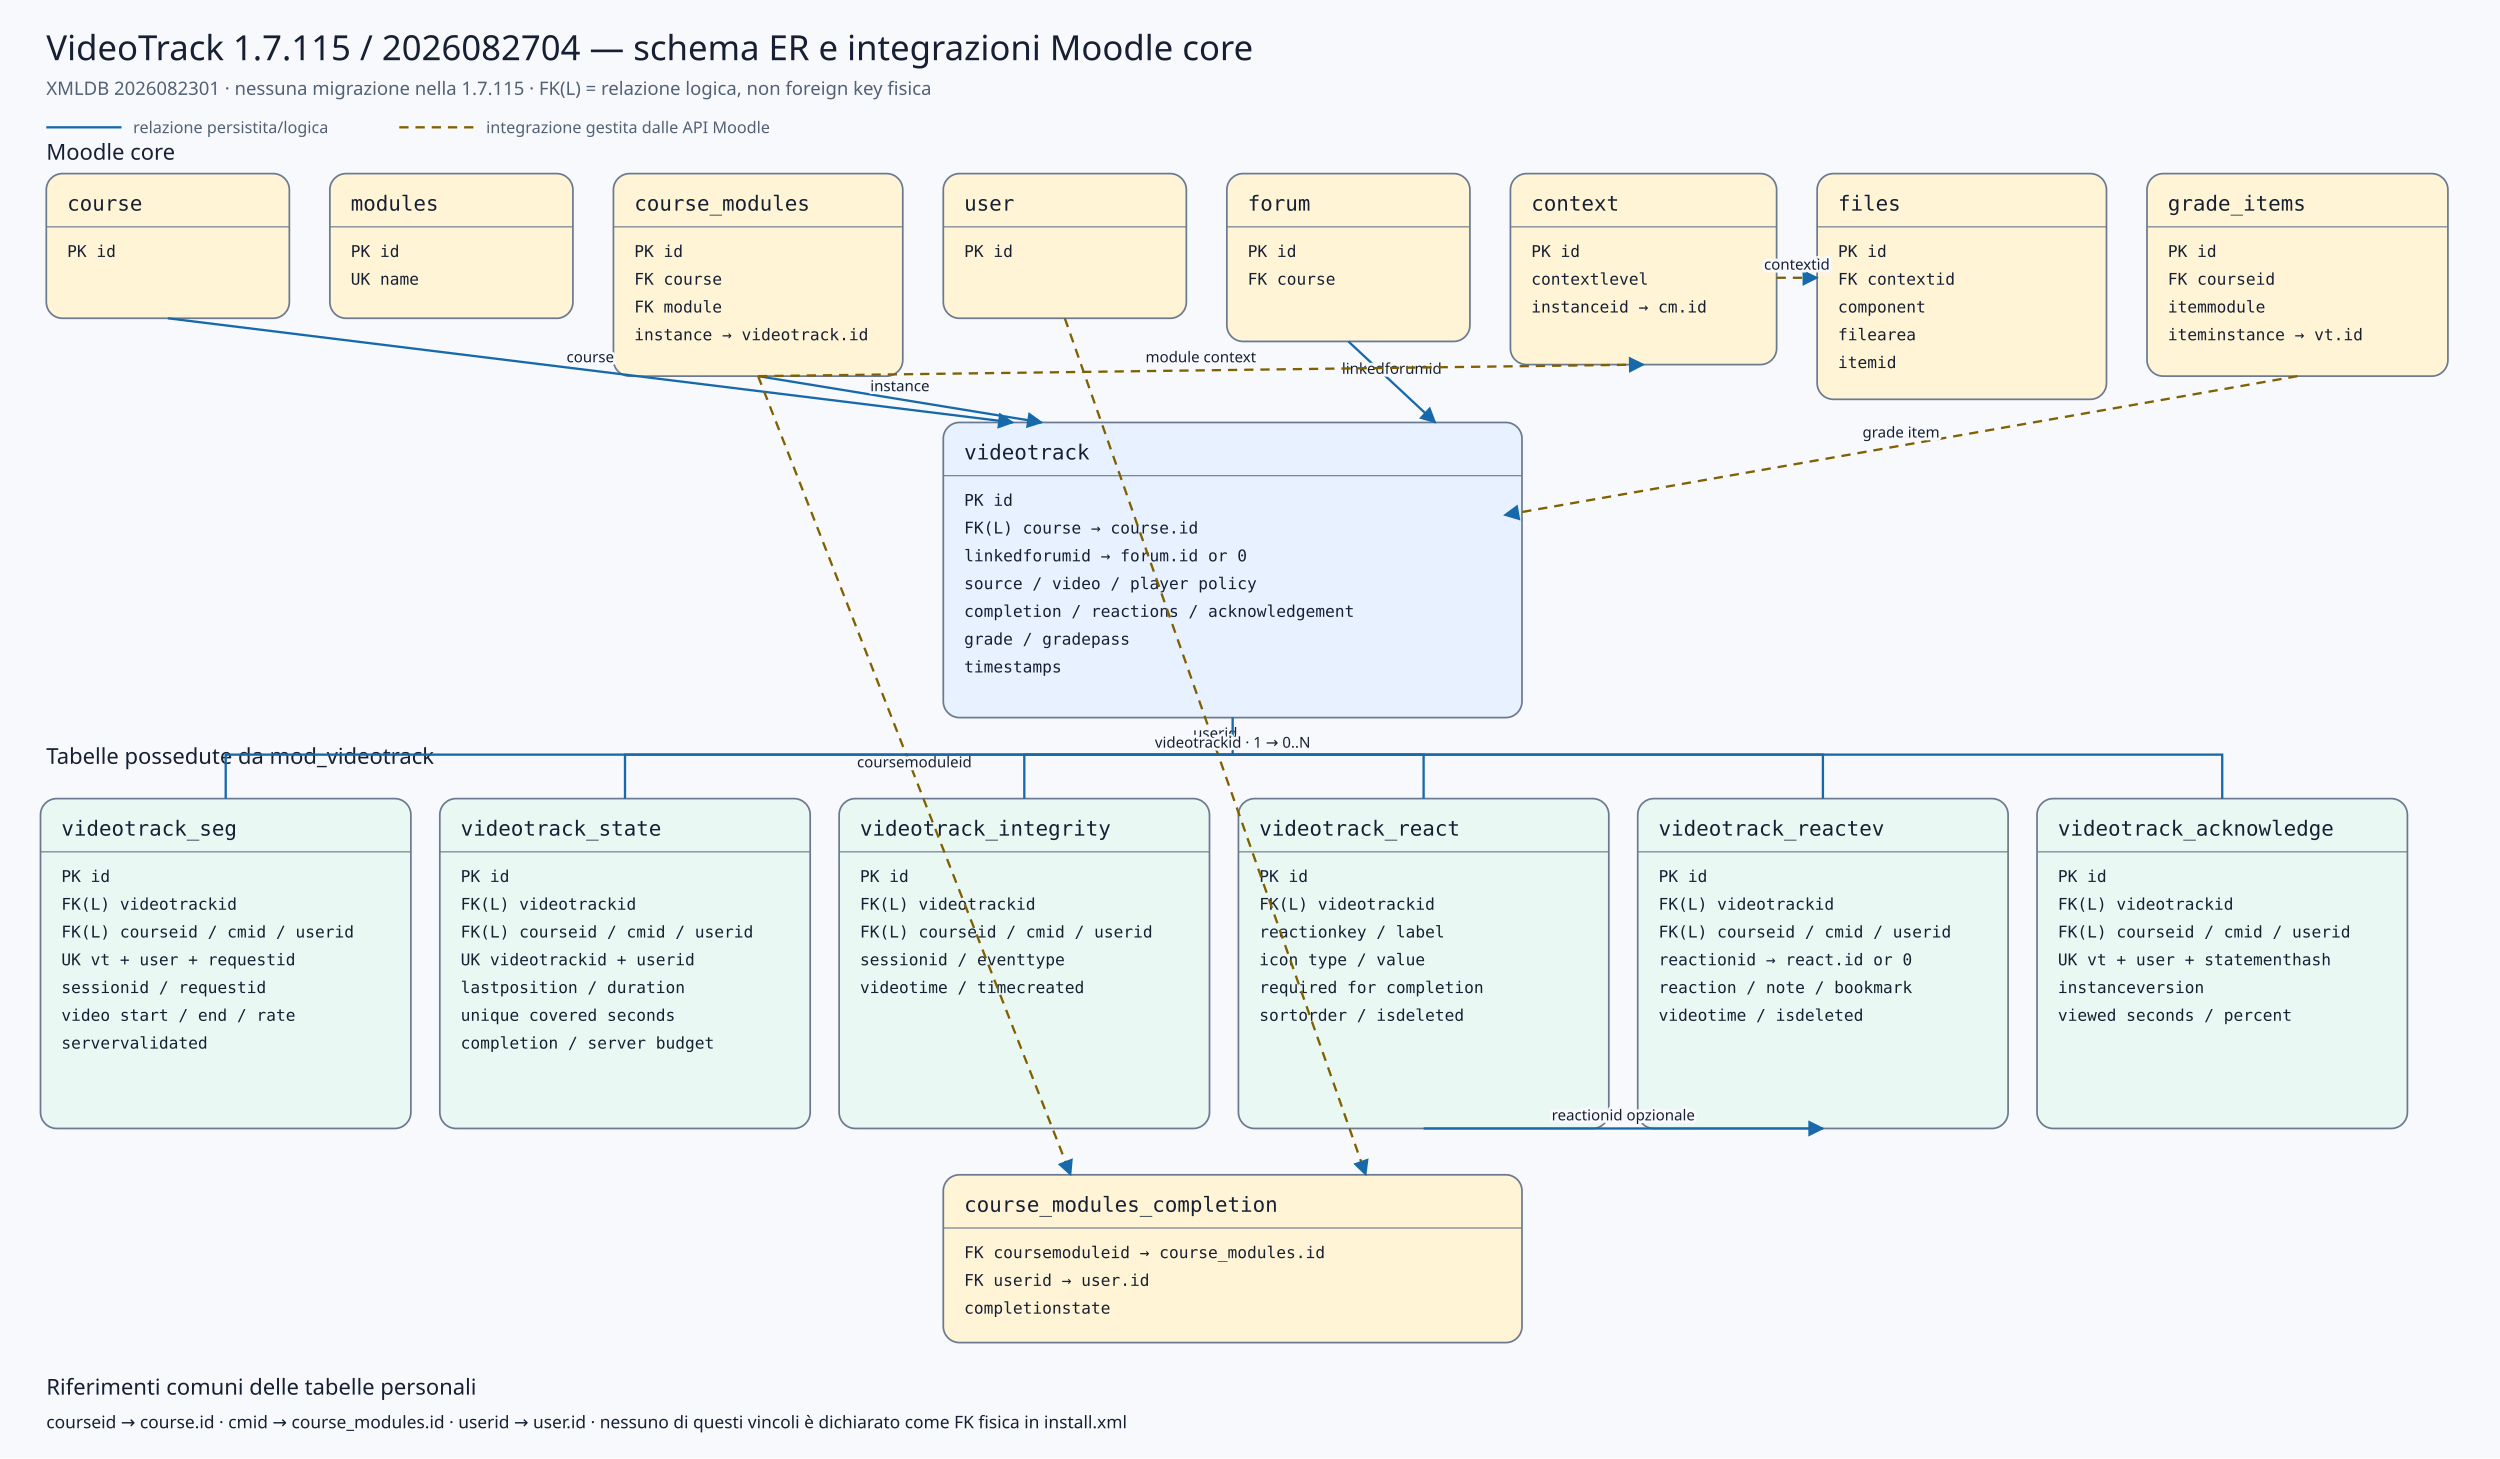
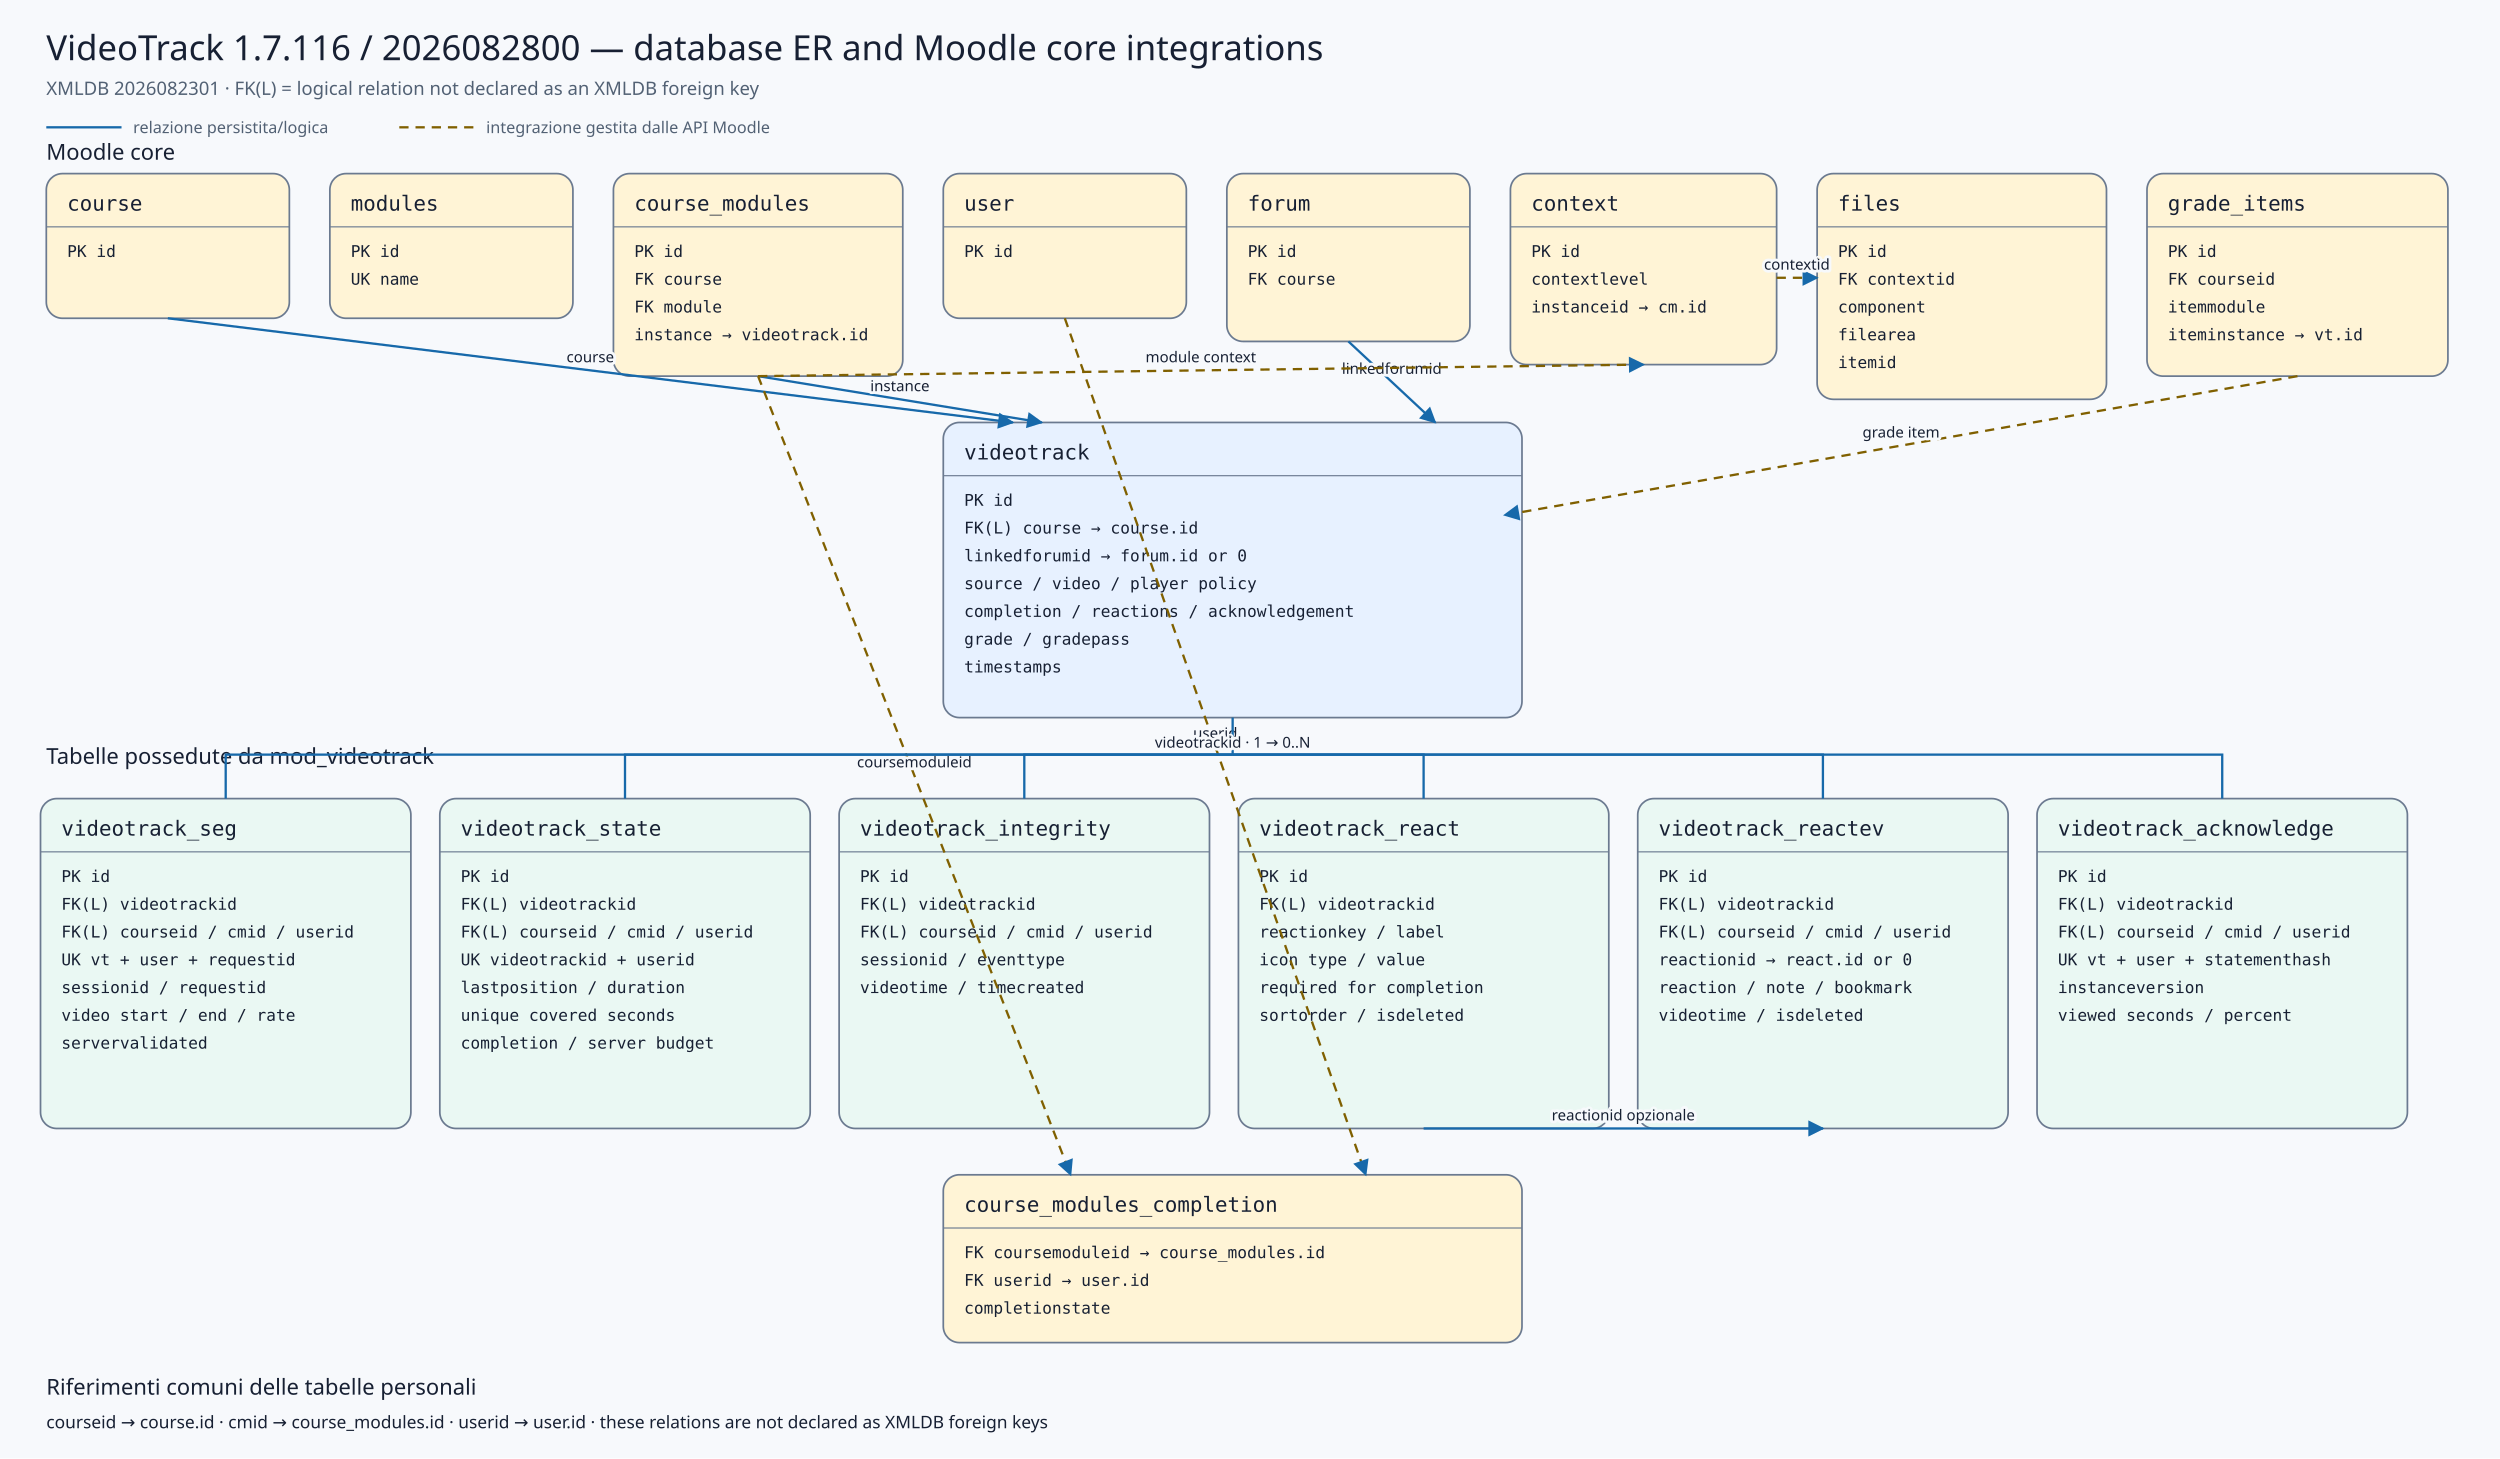
<svg xmlns="http://www.w3.org/2000/svg" viewBox="0 0 2160 1260" width="2160" height="1260" role="img" aria-labelledby="title desc">
  <defs>
    <marker id="arrow" viewBox="0 0 10 10" refX="9" refY="5" markerWidth="7" markerHeight="7" orient="auto-start-reverse">
      <path d="M 0 0 L 10 5 L 0 10 z" />
    </marker>
    <style>
    .background{fill:#f7f9fc} .title{font:500 30px system-ui,sans-serif;fill:#172033} .subtitle{font:400 16px system-ui,sans-serif;fill:#526174}
    .section{font:500 19px system-ui,sans-serif;fill:#172033} .entity rect{stroke:#6b7a90;stroke-width:1.5} .entity line{stroke:#6b7a90}
    .entity.core rect{fill:#fff4d6} .entity.plugin rect{fill:#e7f1ff} .entity.child rect{fill:#eaf8f3}
    .entity-title{font:500 18px ui-monospace,SFMono-Regular,Consolas,monospace;fill:#172033} .entity-row{font:400 14px ui-monospace,SFMono-Regular,Consolas,monospace;fill:#172033}
    .relation{fill:none;stroke:#1769aa;stroke-width:2} .indirect{fill:none;stroke:#806000;stroke-width:2;stroke-dasharray:8 6} marker path{fill:#1769aa}
    .edge-label{font:500 13px system-ui,sans-serif;fill:#172033;text-anchor:middle;paint-order:stroke;stroke:#f7f9fc;stroke-width:5px;stroke-linejoin:round}
    .legend{font:400 14px system-ui,sans-serif;fill:#526174} .note{font:400 15px system-ui,sans-serif;fill:#172033}
  </style>
  </defs>
  <rect class="background" x="0" y="0" width="2160" height="1260" />
-   <text class="title" x="40" y="52">VideoTrack 1.7.115 / 2026082704 — schema ER e integrazioni Moodle core</text>
-   <text class="subtitle" x="40" y="82">XMLDB 2026082301 · nessuna migrazione nella 1.7.115 · FK(L) = relazione logica, non foreign key fisica</text>
+   <text class="title" x="40" y="52">VideoTrack 1.7.116 / 2026082800 — database ER and Moodle core integrations</text>
+   <text class="subtitle" x="40" y="82">XMLDB 2026082301 · FK(L) = logical relation not declared as an XMLDB foreign key</text>
  <line class="relation" x1="40" y1="110" x2="105" y2="110" />
  <text class="legend" x="115" y="115">relazione persistita/logica</text>
  <line class="indirect" x1="345" y1="110" x2="410" y2="110" />
  <text class="legend" x="420" y="115">integrazione gestita dalle API Moodle</text>
  <text class="section" x="40" y="138">Moodle core</text>
  <text class="section" x="40" y="660">Tabelle possedute da mod_videotrack</text>
  <g class="entity core">
    <rect x="40" y="150" width="210" height="125" rx="14" />
    <text class="entity-title" x="58" y="182">course</text>
    <line x1="40" y1="196" x2="250" y2="196" />
    <text class="entity-row" x="58" y="222">PK id</text>
  </g>
  <g class="entity core">
    <rect x="285" y="150" width="210" height="125" rx="14" />
    <text class="entity-title" x="303" y="182">modules</text>
    <line x1="285" y1="196" x2="495" y2="196" />
    <text class="entity-row" x="303" y="222">PK id</text>
    <text class="entity-row" x="303" y="246">UK name</text>
  </g>
  <g class="entity core">
    <rect x="530" y="150" width="250" height="175" rx="14" />
    <text class="entity-title" x="548" y="182">course_modules</text>
    <line x1="530" y1="196" x2="780" y2="196" />
    <text class="entity-row" x="548" y="222">PK id</text>
    <text class="entity-row" x="548" y="246">FK course</text>
    <text class="entity-row" x="548" y="270">FK module</text>
    <text class="entity-row" x="548" y="294">instance → videotrack.id</text>
  </g>
  <g class="entity core">
    <rect x="815" y="150" width="210" height="125" rx="14" />
    <text class="entity-title" x="833" y="182">user</text>
    <line x1="815" y1="196" x2="1025" y2="196" />
    <text class="entity-row" x="833" y="222">PK id</text>
  </g>
  <g class="entity core">
    <rect x="1060" y="150" width="210" height="145" rx="14" />
    <text class="entity-title" x="1078" y="182">forum</text>
    <line x1="1060" y1="196" x2="1270" y2="196" />
    <text class="entity-row" x="1078" y="222">PK id</text>
    <text class="entity-row" x="1078" y="246">FK course</text>
  </g>
  <g class="entity core">
    <rect x="1305" y="150" width="230" height="165" rx="14" />
    <text class="entity-title" x="1323" y="182">context</text>
    <line x1="1305" y1="196" x2="1535" y2="196" />
    <text class="entity-row" x="1323" y="222">PK id</text>
    <text class="entity-row" x="1323" y="246">contextlevel</text>
    <text class="entity-row" x="1323" y="270">instanceid → cm.id</text>
  </g>
  <g class="entity core">
    <rect x="1570" y="150" width="250" height="195" rx="14" />
    <text class="entity-title" x="1588" y="182">files</text>
    <line x1="1570" y1="196" x2="1820" y2="196" />
    <text class="entity-row" x="1588" y="222">PK id</text>
    <text class="entity-row" x="1588" y="246">FK contextid</text>
    <text class="entity-row" x="1588" y="270">component</text>
    <text class="entity-row" x="1588" y="294">filearea</text>
    <text class="entity-row" x="1588" y="318">itemid</text>
  </g>
  <g class="entity core">
    <rect x="1855" y="150" width="260" height="175" rx="14" />
    <text class="entity-title" x="1873" y="182">grade_items</text>
    <line x1="1855" y1="196" x2="2115" y2="196" />
    <text class="entity-row" x="1873" y="222">PK id</text>
    <text class="entity-row" x="1873" y="246">FK courseid</text>
    <text class="entity-row" x="1873" y="270">itemmodule</text>
    <text class="entity-row" x="1873" y="294">iteminstance → vt.id</text>
  </g>
  <g class="entity plugin">
    <rect x="815" y="365" width="500" height="255" rx="14" />
    <text class="entity-title" x="833" y="397">videotrack</text>
    <line x1="815" y1="411" x2="1315" y2="411" />
    <text class="entity-row" x="833" y="437">PK id</text>
    <text class="entity-row" x="833" y="461">FK(L) course → course.id</text>
    <text class="entity-row" x="833" y="485">linkedforumid → forum.id or 0</text>
    <text class="entity-row" x="833" y="509">source / video / player policy</text>
    <text class="entity-row" x="833" y="533">completion / reactions / acknowledgement</text>
    <text class="entity-row" x="833" y="557">grade / gradepass</text>
    <text class="entity-row" x="833" y="581">timestamps</text>
  </g>
  <g class="entity core">
    <rect x="815" y="1015" width="500" height="145" rx="14" />
    <text class="entity-title" x="833" y="1047">course_modules_completion</text>
    <line x1="815" y1="1061" x2="1315" y2="1061" />
    <text class="entity-row" x="833" y="1087">FK coursemoduleid → course_modules.id</text>
    <text class="entity-row" x="833" y="1111">FK userid → user.id</text>
    <text class="entity-row" x="833" y="1135">completionstate</text>
  </g>
  <g class="entity child">
    <rect x="35" y="690" width="320" height="285" rx="14" />
    <text class="entity-title" x="53" y="722">videotrack_seg</text>
    <line x1="35" y1="736" x2="355" y2="736" />
    <text class="entity-row" x="53" y="762">PK id</text>
    <text class="entity-row" x="53" y="786">FK(L) videotrackid</text>
    <text class="entity-row" x="53" y="810">FK(L) courseid / cmid / userid</text>
    <text class="entity-row" x="53" y="834">UK vt + user + requestid</text>
    <text class="entity-row" x="53" y="858">sessionid / requestid</text>
    <text class="entity-row" x="53" y="882">video start / end / rate</text>
    <text class="entity-row" x="53" y="906">servervalidated</text>
  </g>
  <g class="entity child">
    <rect x="380" y="690" width="320" height="285" rx="14" />
    <text class="entity-title" x="398" y="722">videotrack_state</text>
    <line x1="380" y1="736" x2="700" y2="736" />
    <text class="entity-row" x="398" y="762">PK id</text>
    <text class="entity-row" x="398" y="786">FK(L) videotrackid</text>
    <text class="entity-row" x="398" y="810">FK(L) courseid / cmid / userid</text>
    <text class="entity-row" x="398" y="834">UK videotrackid + userid</text>
    <text class="entity-row" x="398" y="858">lastposition / duration</text>
    <text class="entity-row" x="398" y="882">unique covered seconds</text>
    <text class="entity-row" x="398" y="906">completion / server budget</text>
  </g>
  <g class="entity child">
    <rect x="725" y="690" width="320" height="285" rx="14" />
    <text class="entity-title" x="743" y="722">videotrack_integrity</text>
    <line x1="725" y1="736" x2="1045" y2="736" />
    <text class="entity-row" x="743" y="762">PK id</text>
    <text class="entity-row" x="743" y="786">FK(L) videotrackid</text>
    <text class="entity-row" x="743" y="810">FK(L) courseid / cmid / userid</text>
    <text class="entity-row" x="743" y="834">sessionid / eventtype</text>
    <text class="entity-row" x="743" y="858">videotime / timecreated</text>
  </g>
  <g class="entity child">
    <rect x="1070" y="690" width="320" height="285" rx="14" />
    <text class="entity-title" x="1088" y="722">videotrack_react</text>
    <line x1="1070" y1="736" x2="1390" y2="736" />
    <text class="entity-row" x="1088" y="762">PK id</text>
    <text class="entity-row" x="1088" y="786">FK(L) videotrackid</text>
    <text class="entity-row" x="1088" y="810">reactionkey / label</text>
    <text class="entity-row" x="1088" y="834">icon type / value</text>
    <text class="entity-row" x="1088" y="858">required for completion</text>
    <text class="entity-row" x="1088" y="882">sortorder / isdeleted</text>
  </g>
  <g class="entity child">
    <rect x="1415" y="690" width="320" height="285" rx="14" />
    <text class="entity-title" x="1433" y="722">videotrack_reactev</text>
    <line x1="1415" y1="736" x2="1735" y2="736" />
    <text class="entity-row" x="1433" y="762">PK id</text>
    <text class="entity-row" x="1433" y="786">FK(L) videotrackid</text>
    <text class="entity-row" x="1433" y="810">FK(L) courseid / cmid / userid</text>
    <text class="entity-row" x="1433" y="834">reactionid → react.id or 0</text>
    <text class="entity-row" x="1433" y="858">reaction / note / bookmark</text>
    <text class="entity-row" x="1433" y="882">videotime / isdeleted</text>
  </g>
  <g class="entity child">
    <rect x="1760" y="690" width="320" height="285" rx="14" />
    <text class="entity-title" x="1778" y="722">videotrack_acknowledge</text>
    <line x1="1760" y1="736" x2="2080" y2="736" />
    <text class="entity-row" x="1778" y="762">PK id</text>
    <text class="entity-row" x="1778" y="786">FK(L) videotrackid</text>
    <text class="entity-row" x="1778" y="810">FK(L) courseid / cmid / userid</text>
    <text class="entity-row" x="1778" y="834">UK vt + user + statementhash</text>
    <text class="entity-row" x="1778" y="858">instanceversion</text>
    <text class="entity-row" x="1778" y="882">viewed seconds / percent</text>
  </g>
  <path class="relation" d="M145,275 L875,365" marker-end="url(#arrow)" />
  <text class="edge-label" x="510.0" y="313.0">course</text>
  <path class="relation" d="M655,325 L900,365" marker-end="url(#arrow)" />
  <text class="edge-label" x="777.5" y="338.0">instance</text>
  <path class="relation" d="M1165,295 L1240,365" marker-end="url(#arrow)" />
  <text class="edge-label" x="1202.5" y="323.0">linkedforumid</text>
  <path class="indirect" d="M1985,325 L1300,445" marker-end="url(#arrow)" />
  <text class="edge-label" x="1642.5" y="378.0">grade item</text>
  <path class="indirect" d="M655,325 L925,1015" marker-end="url(#arrow)" />
  <text class="edge-label" x="790.0" y="663.0">coursemoduleid</text>
  <path class="indirect" d="M920,275 L1180,1015" marker-end="url(#arrow)" />
  <text class="edge-label" x="1050.0" y="638.0">userid</text>
  <path class="indirect" d="M655,325 L1420,315" marker-end="url(#arrow)" />
  <text class="edge-label" x="1037.5" y="313.0">module context</text>
  <path class="indirect" d="M1535,240 L1570,240" marker-end="url(#arrow)" />
  <text class="edge-label" x="1552.5" y="233.0">contextid</text>
  <path class="relation" d="M1065,620 L1065,652 L195,652 L195,690" />
  <path class="relation" d="M1065,652 L540,652 L540,690" />
  <path class="relation" d="M1065,652 L885,652 L885,690" />
  <path class="relation" d="M1065,652 L1230,652 L1230,690" />
  <path class="relation" d="M1065,652 L1575,652 L1575,690" />
  <path class="relation" d="M1065,652 L1920,652 L1920,690" />
  <text class="edge-label" x="1065" y="646">videotrackid · 1 → 0..N</text>
  <path class="relation" d="M1230,975 L1575,975" marker-end="url(#arrow)" />
  <text class="edge-label" x="1402.5" y="968.0">reactionid opzionale</text>
  <text class="section" x="40" y="1205">Riferimenti comuni delle tabelle personali</text>
-   <text class="note" x="40" y="1234">courseid → course.id · cmid → course_modules.id · userid → user.id · nessuno di questi vincoli è dichiarato come FK fisica in install.xml</text>
+   <text class="note" x="40" y="1234">courseid → course.id · cmid → course_modules.id · userid → user.id · these relations are not declared as XMLDB foreign keys</text>
</svg>
